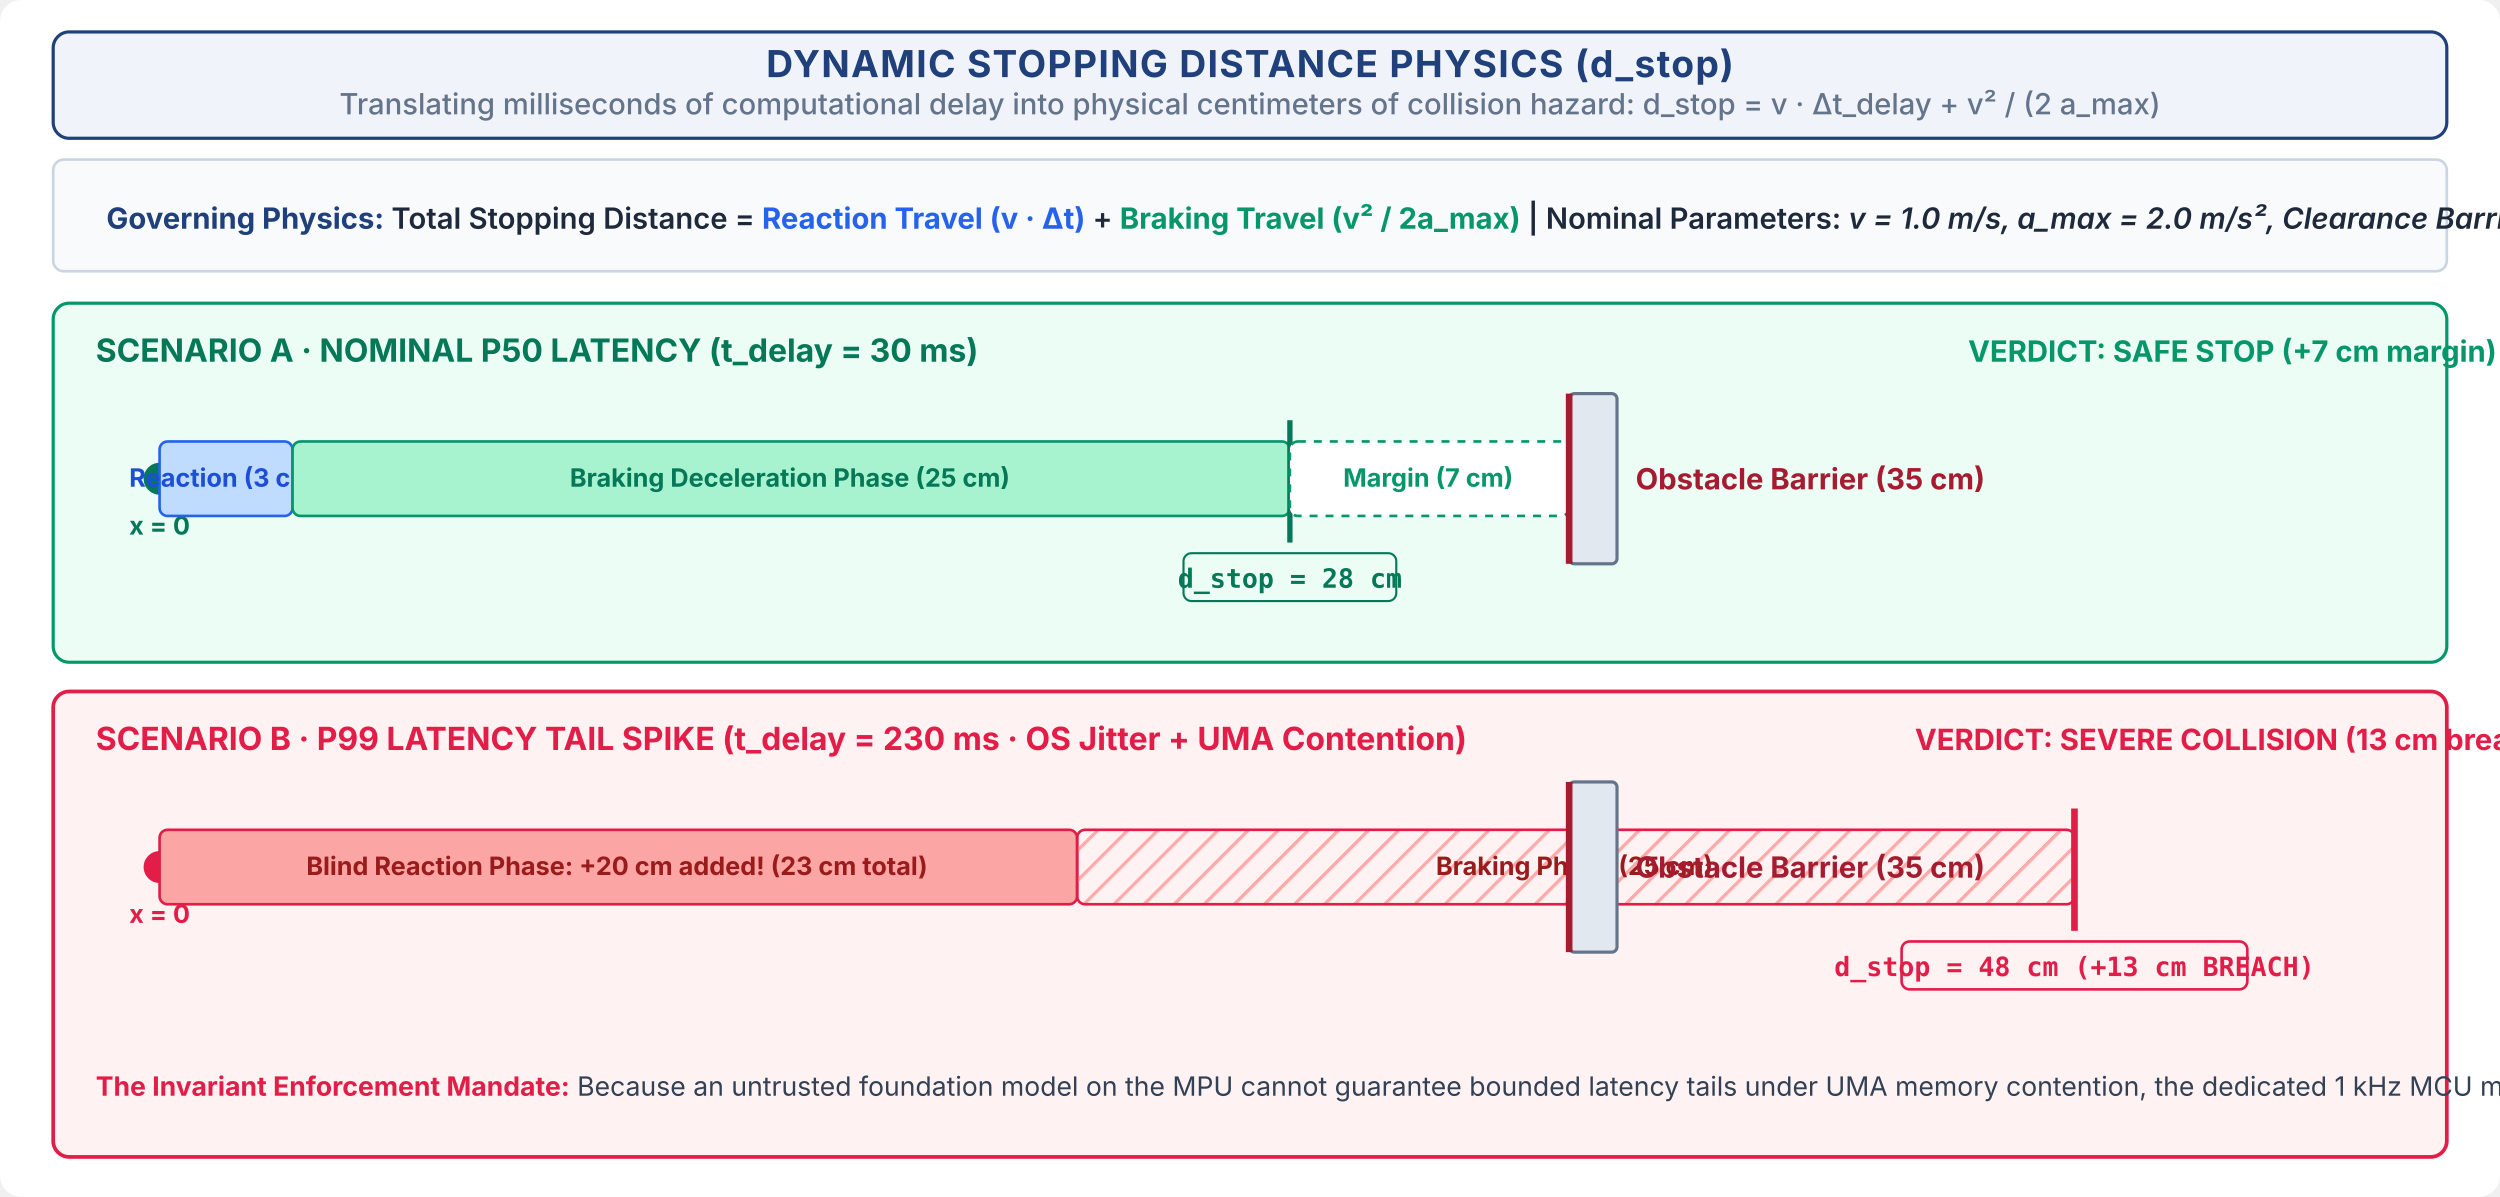
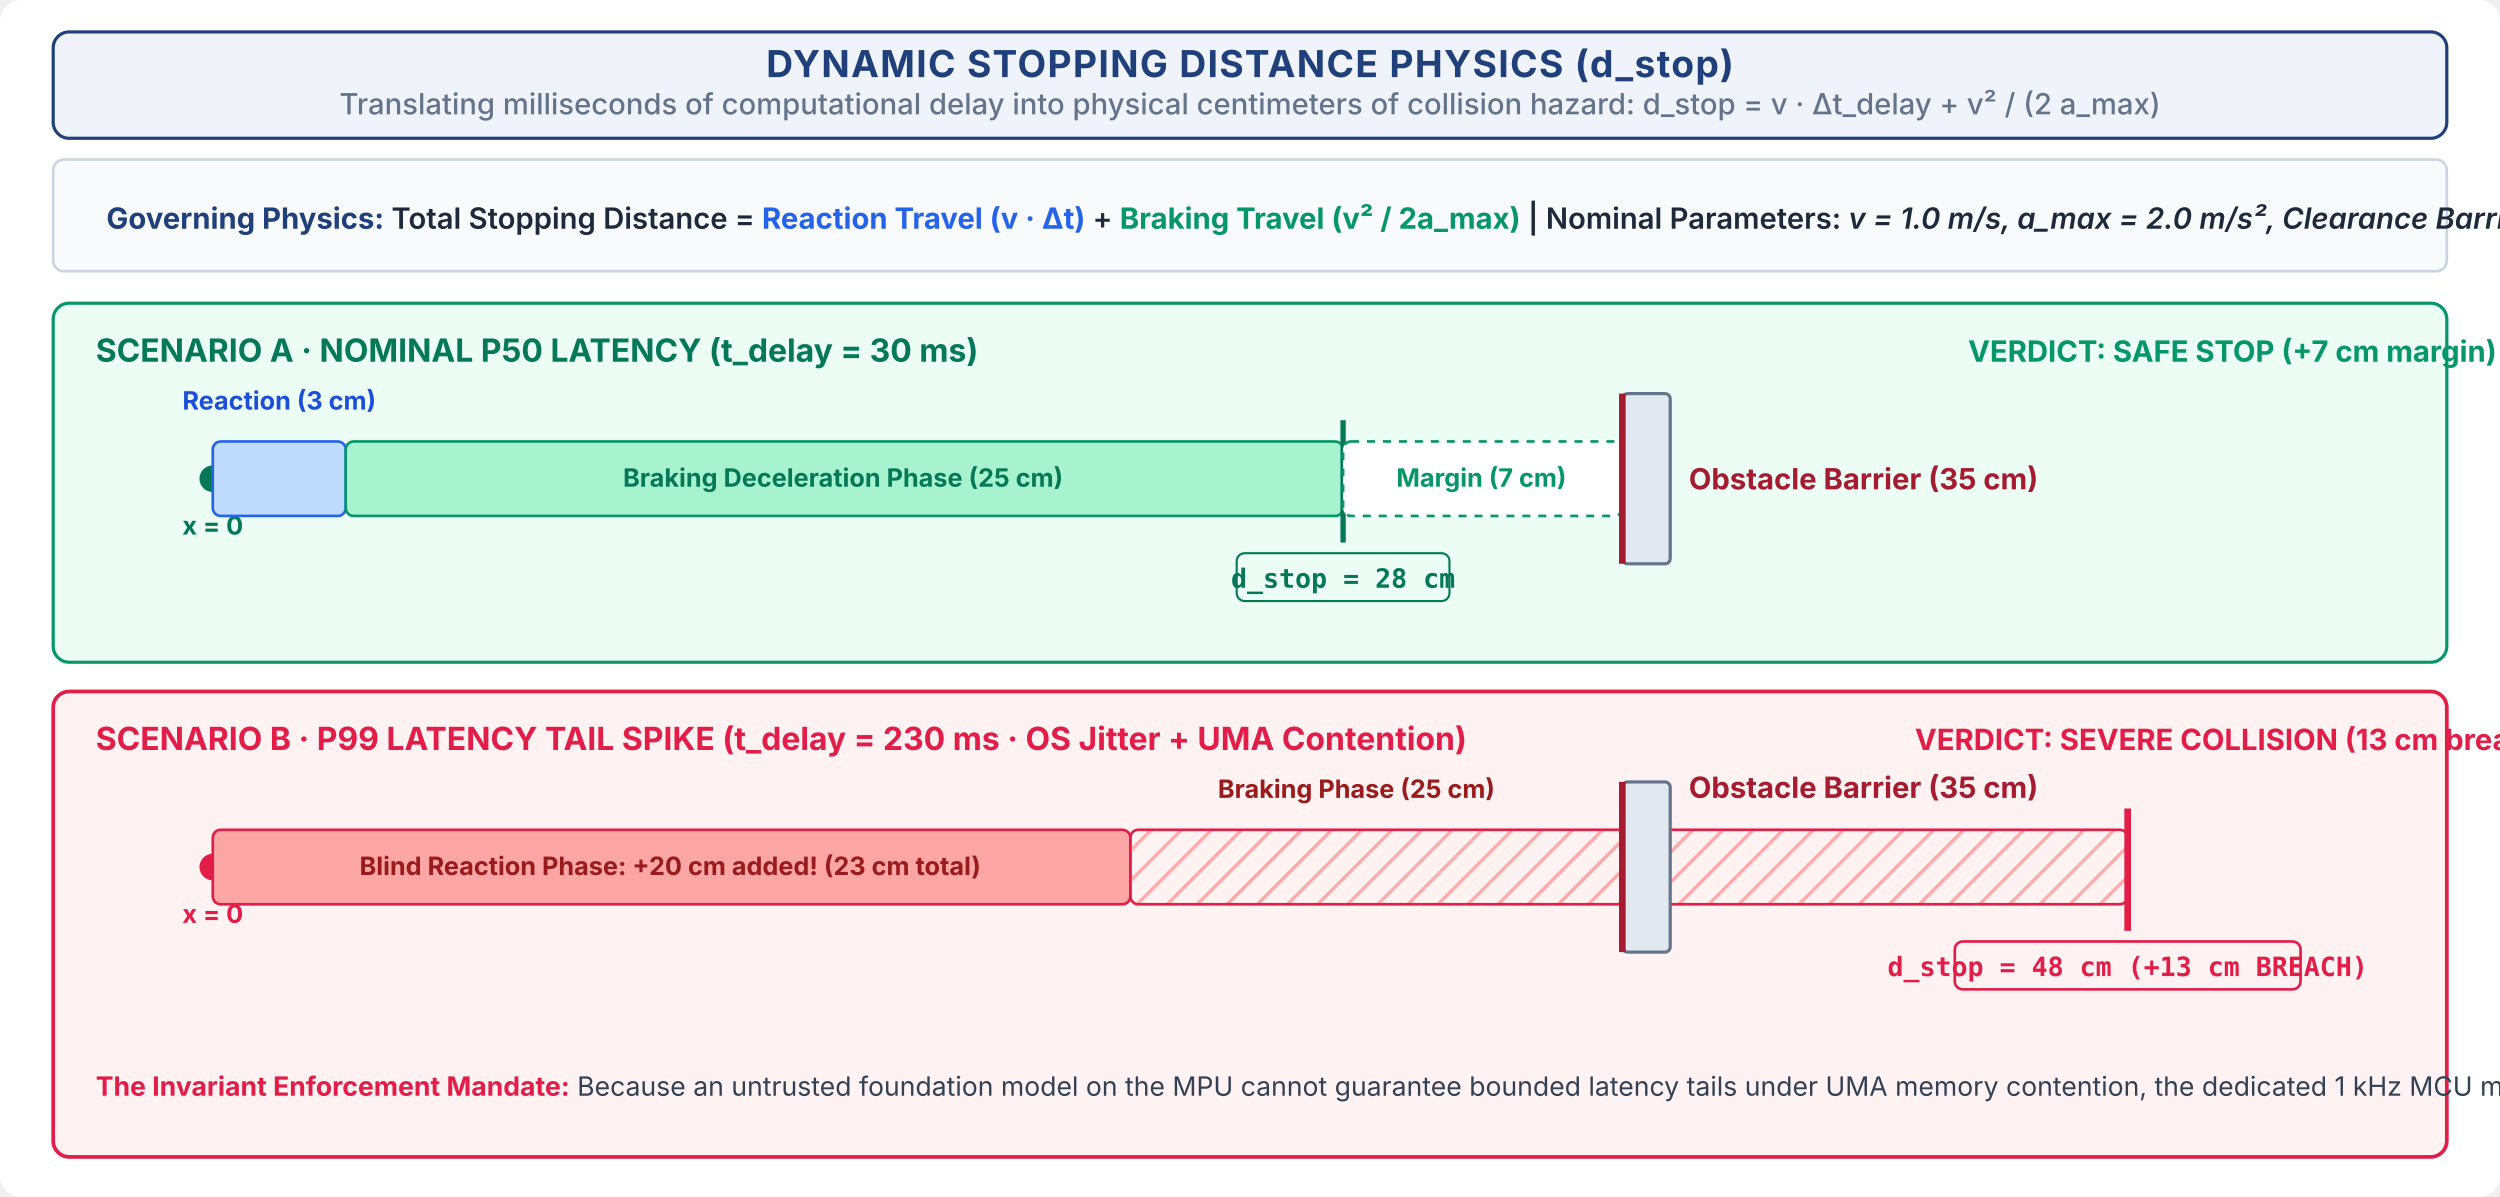
<svg xmlns="http://www.w3.org/2000/svg" viewBox="0 0 940 450" width="100%" height="auto" role="img" aria-label="Dynamic Stopping Distance Physics: Nominal P50 vs P99 Tail Collision">
  <defs>
    <style>
      .main-title { font-family: system-ui, -apple-system, sans-serif; font-size: 14px; font-weight: 700; fill: #1F407A; letter-spacing: 0.5px; }
      .main-sub { font-family: system-ui, -apple-system, sans-serif; font-size: 11px; font-weight: 500; fill: #64748B; }
      .scenario-hdr { font-family: system-ui, -apple-system, sans-serif; font-size: 12px; font-weight: 700; }
      .segment-lbl { font-family: system-ui, -apple-system, sans-serif; font-size: 9.5px; font-weight: 700; }
      .dimension-txt { font-family: 'SF Mono', Menlo, monospace; font-size: 10px; font-weight: 700; }
      .formula-txt { font-family: system-ui, -apple-system, sans-serif; font-size: 11px; font-weight: 600; fill: #1E293B; }
      .barrier-hdr { font-family: system-ui, -apple-system, sans-serif; font-size: 11px; font-weight: 700; fill: #A51C30; }
      .verdict-safe { font-family: system-ui, -apple-system, sans-serif; font-size: 11px; font-weight: 700; fill: #059669; }
      .verdict-crash { font-family: system-ui, -apple-system, sans-serif; font-size: 11px; font-weight: 700; fill: #E11D48; }
      .body-txt { font-family: system-ui, -apple-system, sans-serif; font-size: 10px; fill: #334155; line-height: 1.4; }
    </style>
    <pattern id="hatch-red" width="8" height="8" patternTransform="rotate(45 0 0)" patternUnits="userSpaceOnUse">
      <line x1="0" y1="0" x2="0" y2="8" stroke="#FCA5A5" stroke-width="2.5" />
    </pattern>
  </defs>
  <rect width="940" height="450" fill="#FFFFFF" rx="8" />
  <rect x="20" y="12" width="900" height="40" rx="6" fill="#F0F4FA" stroke="#1F407A" stroke-width="1.2" />
  <text class="main-title" x="470" y="29" text-anchor="middle">DYNAMIC STOPPING DISTANCE PHYSICS (d_stop)</text>
  <text class="main-sub" x="470" y="43" text-anchor="middle">Translating milliseconds of computational delay into physical centimeters of collision hazard: d_stop = v · Δt_delay + v² / (2 a_max)</text>
  <g transform="translate(20, 60)">
    <rect width="900" height="42" rx="4" fill="#F8FAFC" stroke="#CBD5E1" stroke-width="1" />
    <text class="formula-txt" x="20" y="26">
      <tspan font-weight="700" fill="#1F407A">Governing Physics:</tspan> Total Stopping Distance = <tspan fill="#2563EB" font-weight="700">Reaction Travel (v · Δt)</tspan> + <tspan fill="#059669" font-weight="700">Braking Travel (v² / 2a_max)</tspan>  |  Nominal Parameters: <tspan font-style="italic">v = 1.0 m/s, a_max = 2.0 m/s², Clearance Barrier = 35 cm</tspan>
    </text>
  </g>
  <g transform="translate(20, 114)">
    <rect width="900" height="135" rx="6" fill="#ECFDF5" stroke="#059669" stroke-width="1.2" />
    <text class="scenario-hdr" x="16" y="22" fill="#047857">SCENARIO A · NOMINAL P50 LATENCY (t_delay = 30 ms)</text>
    <text class="verdict-safe" x="720" y="22">VERDICT: SAFE STOP (+7 cm margin)</text>
-     <g transform="translate(40, 42)">
-       <circle cx="0" cy="24" r="6" fill="#047857" />
+     <g transform="translate(60, 42)">
+       <circle cx="0" cy="24" r="5" fill="#047857" />
      <text class="segment-lbl" x="0" y="45" text-anchor="middle" fill="#047857">x = 0</text>
      <rect x="0" y="10" width="50" height="28" rx="3" fill="#BFDBFE" stroke="#2563EB" stroke-width="1" />
-       <text class="segment-lbl" x="25" y="27" text-anchor="middle" fill="#1D4ED8">Reaction (3 cm)</text>
+       <text class="segment-lbl" x="25" y="-2" text-anchor="middle" fill="#1D4ED8">Reaction (3 cm)</text>
      <rect x="50" y="10" width="375" height="28" rx="3" fill="#A7F3D0" stroke="#059669" stroke-width="1" />
      <text class="segment-lbl" x="237" y="27" text-anchor="middle" fill="#047857">Braking Deceleration Phase (25 cm)</text>
      <line x1="425" y1="2" x2="425" y2="48" stroke="#047857" stroke-width="2" />
      <rect x="385" y="52" width="80" height="18" rx="3" fill="#ECFDF5" stroke="#047857" stroke-width="0.8" />
      <text class="dimension-txt" x="425" y="65" text-anchor="middle" fill="#047857">d_stop = 28 cm</text>
      <rect x="425" y="10" width="105" height="28" rx="3" fill="#FFFFFF" stroke="#059669" stroke-width="1" stroke-dasharray="3,3" />
      <text class="segment-lbl" x="477" y="27" text-anchor="middle" fill="#059669">Margin (7 cm)</text>
      <rect x="530" y="-8" width="18" height="64" rx="2" fill="#E2E8F0" stroke="#64748B" stroke-width="1.2" />
      <line x1="530" y1="-8" x2="530" y2="56" stroke="#A51C30" stroke-width="2.5" />
      <text class="barrier-hdr" x="555" y="28">Obstacle Barrier (35 cm)</text>
    </g>
  </g>
  <g transform="translate(20, 260)">
    <rect width="900" height="175" rx="6" fill="#FEF2F2" stroke="#E11D48" stroke-width="1.4" />
    <text class="scenario-hdr" x="16" y="22" fill="#E11D48">SCENARIO B · P99 LATENCY TAIL SPIKE (t_delay = 230 ms · OS Jitter + UMA Contention)</text>
    <text class="verdict-crash" x="700" y="22">VERDICT: SEVERE COLLISION (13 cm breach)</text>
-     <g transform="translate(40, 42)">
-       <circle cx="0" cy="24" r="6" fill="#E11D48" />
+     <g transform="translate(60, 42)">
+       <circle cx="0" cy="24" r="5" fill="#E11D48" />
      <text class="segment-lbl" x="0" y="45" text-anchor="middle" fill="#E11D48">x = 0</text>
      <rect x="0" y="10" width="345" height="28" rx="3" fill="#FCA5A5" stroke="#E11D48" stroke-width="1" />
      <text class="segment-lbl" x="172" y="27" text-anchor="middle" fill="#991B1B">Blind Reaction Phase: +20 cm added! (23 cm total)</text>
      <rect x="345" y="10" width="375" height="28" rx="3" fill="url(#hatch-red)" stroke="#E11D48" stroke-width="1" />
-       <text class="segment-lbl" x="532" y="27" text-anchor="middle" fill="#991B1B">Braking Phase (25 cm)</text>
+       <text class="segment-lbl" x="430" y="-2" text-anchor="middle" fill="#991B1B">Braking Phase (25 cm)</text>
      <rect x="530" y="-8" width="18" height="64" rx="2" fill="#E2E8F0" stroke="#64748B" stroke-width="1.2" />
      <line x1="530" y1="-8" x2="530" y2="56" stroke="#A51C30" stroke-width="2.5" />
-       <text class="barrier-hdr" x="555" y="28">Obstacle Barrier (35 cm)</text>
+       <text class="barrier-hdr" x="555" y="-2">Obstacle Barrier (35 cm)</text>
      <line x1="720" y1="2" x2="720" y2="48" stroke="#E11D48" stroke-width="2.5" />
      <rect x="655" y="52" width="130" height="18" rx="3" fill="#FEF2F2" stroke="#E11D48" stroke-width="1" />
      <text class="dimension-txt" x="720" y="65" text-anchor="middle" fill="#E11D48">d_stop = 48 cm (+13 cm BREACH)</text>
    </g>
    <text class="body-txt" x="16" y="152">
      <tspan font-weight="700" fill="#E11D48">The Invariant Enforcement Mandate:</tspan> Because an untrusted foundation model on the MPU cannot guarantee bounded latency tails under UMA memory contention, the dedicated 1 kHz MCU must continuously evaluate <tspan font-style="italic">d_stop(v) ≤ d_clearance</tspan> and preemptively initiate safe braking before the clearance envelope is breached.
    </text>
  </g>
</svg>
